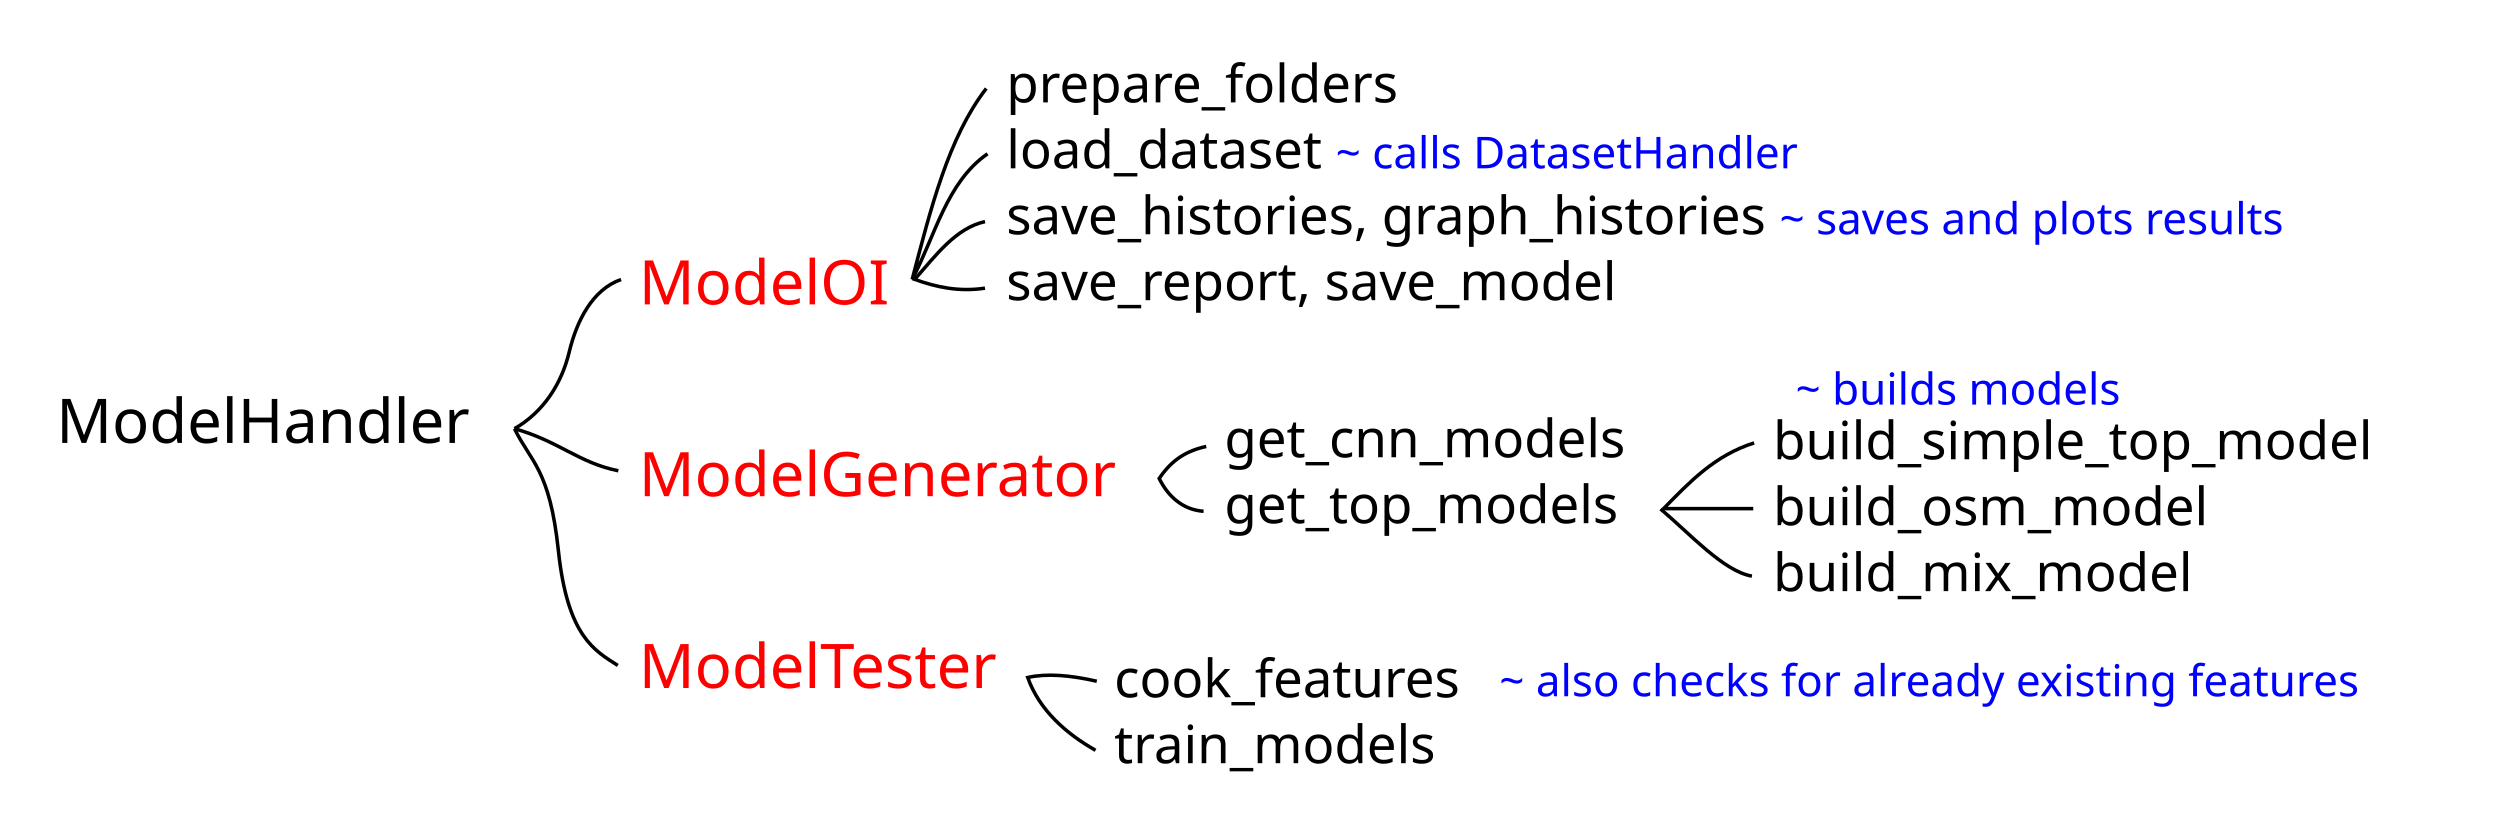
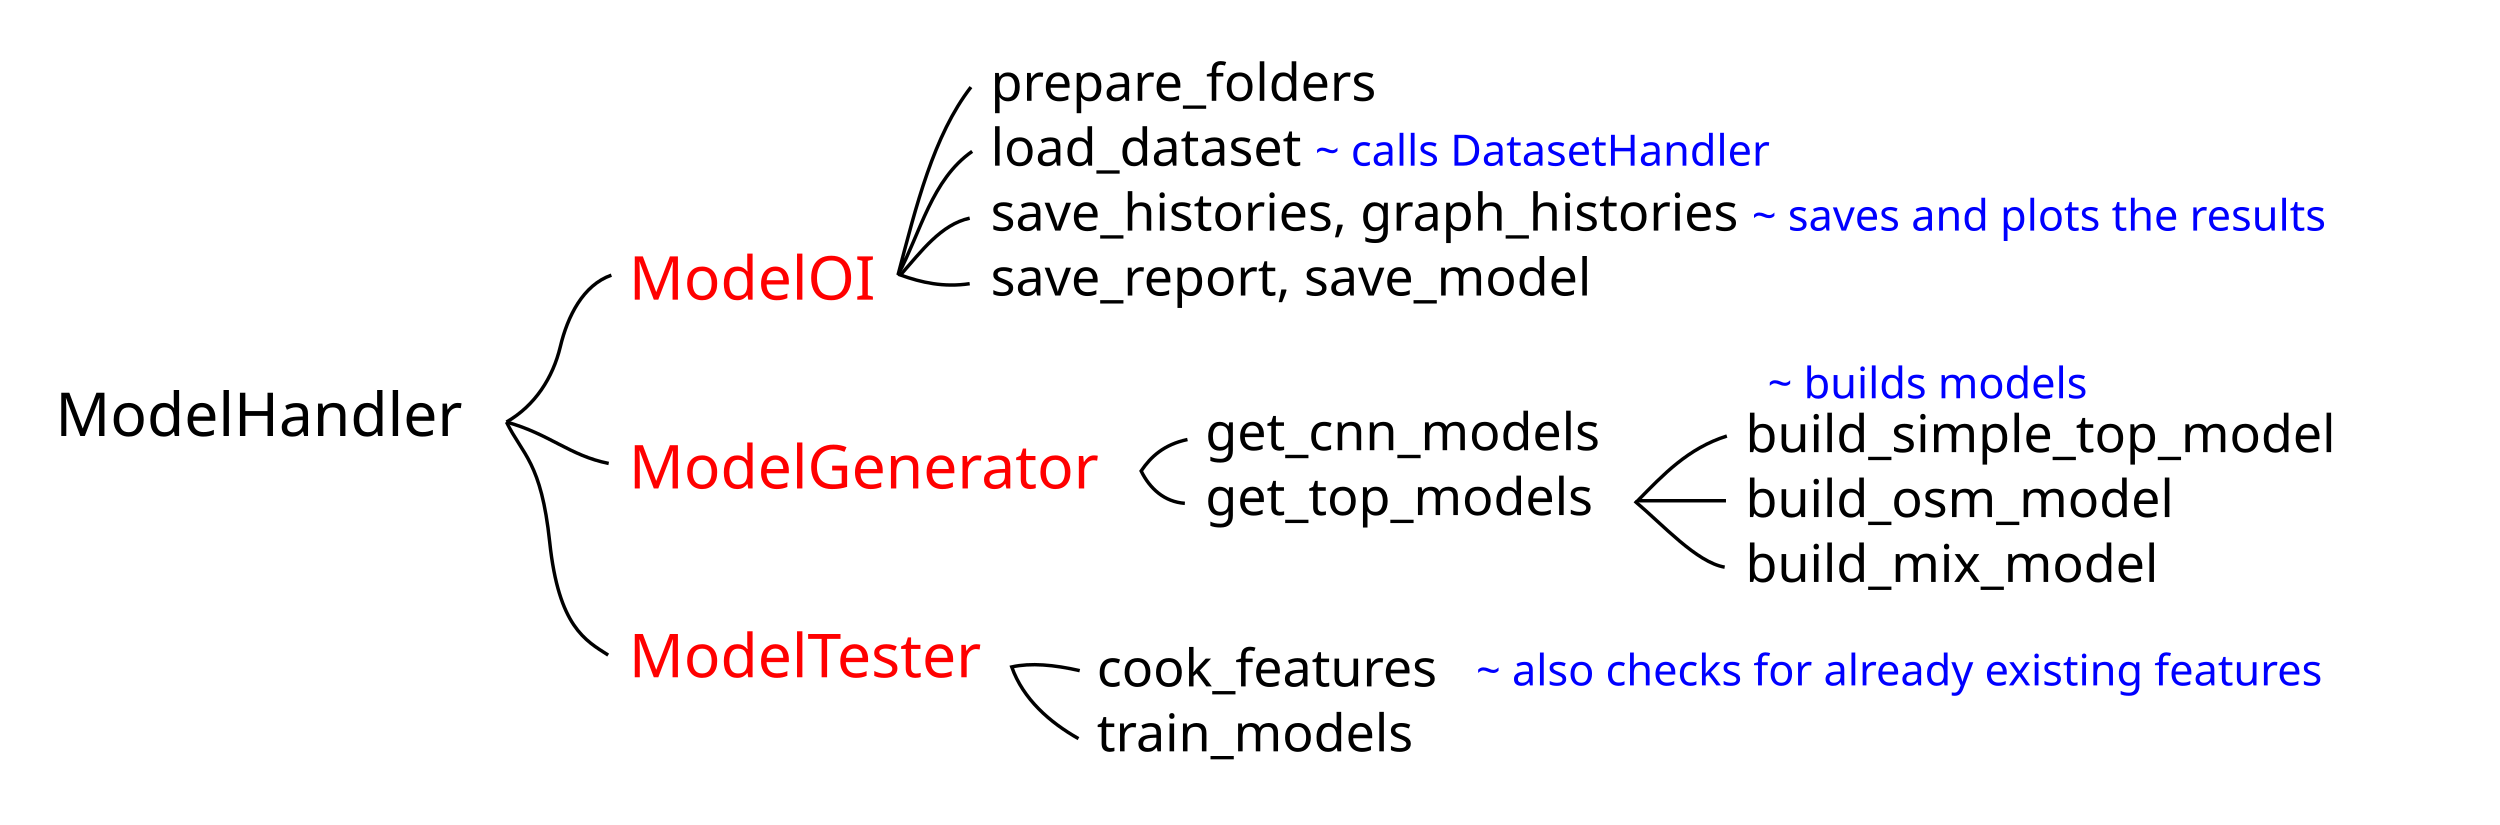
- <svg xmlns="http://www.w3.org/2000/svg" width="200.649mm" height="67.253mm" viewBox="0 0 710.962 238.296" id="svg4264" version="1.1">
+ <svg xmlns="http://www.w3.org/2000/svg" width="203.82mm" height="67.253mm" viewBox="0 0 722.196 238.296" id="svg4264" version="1.1">
  <defs id="defs4266" />
  <g id="layer1" transform="translate(-28.44771,11.0155)">
    <text xml:space="preserve" style="font-style:normal;font-weight:normal;font-size:17.5px;line-height:125%;font-family:sans-serif;letter-spacing:0px;word-spacing:0px;fill:#000000;fill-opacity:1;stroke:none;stroke-width:1px;stroke-linecap:butt;stroke-linejoin:miter;stroke-opacity:1" x="44.447" y="114.941" id="text4134">
      <tspan id="tspan4136" x="44.447" y="114.941">ModelHandler</tspan>
    </text>
    <text xml:space="preserve" style="font-style:normal;font-weight:normal;font-size:17.5px;line-height:125%;font-family:sans-serif;letter-spacing:0px;word-spacing:0px;fill:#ff0000;fill-opacity:1;stroke:none;stroke-width:1px;stroke-linecap:butt;stroke-linejoin:miter;stroke-opacity:1" x="210.112" y="75.545" id="text4134-3">
      <tspan id="tspan4136-6" x="210.112" y="75.545">ModelOI</tspan>
    </text>
    <text xml:space="preserve" style="font-style:normal;font-weight:normal;font-size:17.5px;line-height:125%;font-family:sans-serif;letter-spacing:0px;word-spacing:0px;fill:#ff0000;fill-opacity:1;stroke:none;stroke-width:1px;stroke-linecap:butt;stroke-linejoin:miter;stroke-opacity:1" x="210.112" y="130.093" id="text4134-3-7">
      <tspan id="tspan4136-6-5" x="210.112" y="130.093">ModelGenerator</tspan>
    </text>
    <text xml:space="preserve" style="font-style:normal;font-weight:normal;font-size:17.5px;line-height:125%;font-family:sans-serif;letter-spacing:0px;word-spacing:0px;fill:#ff0000;fill-opacity:1;stroke:none;stroke-width:1px;stroke-linecap:butt;stroke-linejoin:miter;stroke-opacity:1" x="210.112" y="184.641" id="text4134-3-3">
      <tspan id="tspan4136-6-56" x="210.112" y="184.641">ModelTester</tspan>
    </text>
    <path style="fill:none;fill-rule:evenodd;stroke:#000000;stroke-width:1px;stroke-linecap:butt;stroke-linejoin:miter;stroke-opacity:1" d="m 174.756,110.9 c 8.241,-4.742 13.402,-12.768 15.559,-21.782 2.094,-8.754 6.556,-17.792 14.746,-20.644" id="path4192" />
    <text xml:space="preserve" style="font-style:normal;font-weight:normal;font-size:15px;line-height:125%;font-family:sans-serif;letter-spacing:0px;word-spacing:0px;fill:#000000;fill-opacity:1;stroke:none;stroke-width:1px;stroke-linecap:butt;stroke-linejoin:miter;stroke-opacity:1" x="314.617" y="18.098" id="text4194">
      <tspan id="tspan4196" x="314.617" y="18.098">prepare_folders</tspan>
      <tspan x="314.617" y="36.848" id="tspan4198">load_dataset <tspan style="font-size:12.5px;fill:#0000ff" id="tspan4370">~ calls DatasetHandler</tspan>
      </tspan>
-       <tspan x="314.617" y="55.598" id="tspan4202">save_histories, graph_histories <tspan style="font-size:12.5px;fill:#0000ff" id="tspan4372">~ saves and plots results</tspan>
+       <tspan x="314.617" y="55.598" id="tspan4202">save_histories, graph_histories <tspan style="font-size:12.5px;fill:#0000ff" id="tspan4372">~ saves and plots the results</tspan>
      </tspan>
      <tspan x="314.617" y="74.348" id="tspan4206">save_report, save_model</tspan>
    </text>
    <text xml:space="preserve" style="font-style:normal;font-weight:normal;font-size:15px;line-height:125%;font-family:sans-serif;letter-spacing:0px;word-spacing:0px;fill:#000000;fill-opacity:1;stroke:none;stroke-width:1px;stroke-linecap:butt;stroke-linejoin:miter;stroke-opacity:1" x="376.646" y="119.029" id="text4194-2">
      <tspan x="376.646" y="119.029" id="tspan4206-7">get_cnn_models</tspan>
      <tspan x="376.646" y="137.779" id="tspan4244">get_top_models</tspan>
    </text>
    <text xml:space="preserve" style="font-style:normal;font-weight:normal;font-size:15px;line-height:125%;font-family:sans-serif;letter-spacing:0px;word-spacing:0px;fill:#000000;fill-opacity:1;stroke:none;stroke-width:1px;stroke-linecap:butt;stroke-linejoin:miter;stroke-opacity:1" x="532.688" y="119.597" id="text4194-2-0">
      <tspan x="532.688" y="119.597" id="tspan4244-3">build_simple_top_model</tspan>
      <tspan x="532.688" y="138.347" id="tspan4269">build_osm_model</tspan>
      <tspan x="532.688" y="157.097" id="tspan4271">build_mix_model</tspan>
    </text>
    <text xml:space="preserve" style="font-style:normal;font-weight:normal;font-size:15px;line-height:125%;font-family:sans-serif;letter-spacing:0px;word-spacing:0px;fill:#000000;fill-opacity:1;stroke:none;stroke-width:1px;stroke-linecap:butt;stroke-linejoin:miter;stroke-opacity:1" x="345.305" y="187.277" id="text4194-2-6">
      <tspan x="345.305" y="187.277" id="tspan4244-6">cook_features</tspan>
      <tspan x="345.305" y="206.027" id="tspan4296">train_models</tspan>
    </text>
    <path style="fill:none;fill-rule:evenodd;stroke:#000000;stroke-width:1px;stroke-linecap:butt;stroke-linejoin:miter;stroke-opacity:1" d="m 174.756,110.9 c 12.507,3.467 18.189,9.689 29.534,11.964" id="path4192-2" />
    <path style="fill:none;fill-rule:evenodd;stroke:#000000;stroke-width:1px;stroke-linecap:butt;stroke-linejoin:miter;stroke-opacity:1" d="m 174.756,110.9 c 4.67,9.544 10.035,11.48 12.489,34.685 2.59,24.49 10.344,28.423 16.892,32.641" id="path4192-6" />
    <path style="fill:none;fill-rule:evenodd;stroke:#000000;stroke-width:1px;stroke-linecap:butt;stroke-linejoin:miter;stroke-opacity:1" d="m 308.929,14.148 c -10.814,13.989 -15.807,34.284 -21.071,54.286 6.566,-12.386 9.748,-27.591 21.429,-35.714" id="path4339" />
    <path style="fill:none;fill-rule:evenodd;stroke:#000000;stroke-width:1px;stroke-linecap:butt;stroke-linejoin:miter;stroke-opacity:1" d="m 308.571,52.005 c -8.322,1.835 -13.955,9.585 -20,16.429 6.086,2.189 12.496,3.621 20,2.5" id="path4341" />
    <path style="fill:none;fill-rule:evenodd;stroke:#000000;stroke-width:1px;stroke-linecap:butt;stroke-linejoin:miter;stroke-opacity:1" d="m 371.484,115.951 c -6.821,1.457 -10.577,4.958 -13.385,9.091 2.527,5.133 6.733,8.925 12.627,9.344" id="path4343" />
    <path style="fill:none;fill-rule:evenodd;stroke:#000000;stroke-width:1px;stroke-linecap:butt;stroke-linejoin:miter;stroke-opacity:1" d="m 527.3,114.941 c -11.265,3.551 -18.419,11.212 -25.759,18.688 l 25.506,0" id="path4345" />
    <path style="fill:none;fill-rule:evenodd;stroke:#000000;stroke-width:1px;stroke-linecap:butt;stroke-linejoin:miter;stroke-opacity:1" d="m 500.737,133.776 c 8.081,6.784 17.85,17.695 25.931,19.045" id="path4347" />
    <path style="fill:none;fill-rule:evenodd;stroke:#000000;stroke-width:1px;stroke-linecap:butt;stroke-linejoin:miter;stroke-opacity:1" d="m 340.357,182.719 c -7.451,-1.703 -14.159,-2.3 -19.643,-1.071 3.296,9.322 11.012,16.019 19.286,20.714" id="path4349" />
    <text xml:space="preserve" style="font-style:normal;font-weight:normal;font-size:15px;line-height:125%;font-family:sans-serif;letter-spacing:0px;word-spacing:0px;fill:#000000;fill-opacity:1;stroke:none;stroke-width:1px;stroke-linecap:butt;stroke-linejoin:miter;stroke-opacity:1" x="539.08" y="104.042" id="text4374">
      <tspan id="tspan4376" x="539.08" y="104.042" style="font-size:12.5px;fill:#0000ff">~ builds models</tspan>
    </text>
    <text xml:space="preserve" style="font-style:normal;font-weight:normal;font-size:15px;line-height:125%;font-family:sans-serif;letter-spacing:0px;word-spacing:0px;fill:#000000;fill-opacity:1;stroke:none;stroke-width:1px;stroke-linecap:butt;stroke-linejoin:miter;stroke-opacity:1" x="454.829" y="186.989" id="text4374-1">
      <tspan id="tspan4376-8" x="454.829" y="186.989" style="font-size:12.5px;fill:#0000ff">~ also checks for already existing features</tspan>
    </text>
  </g>
</svg>
